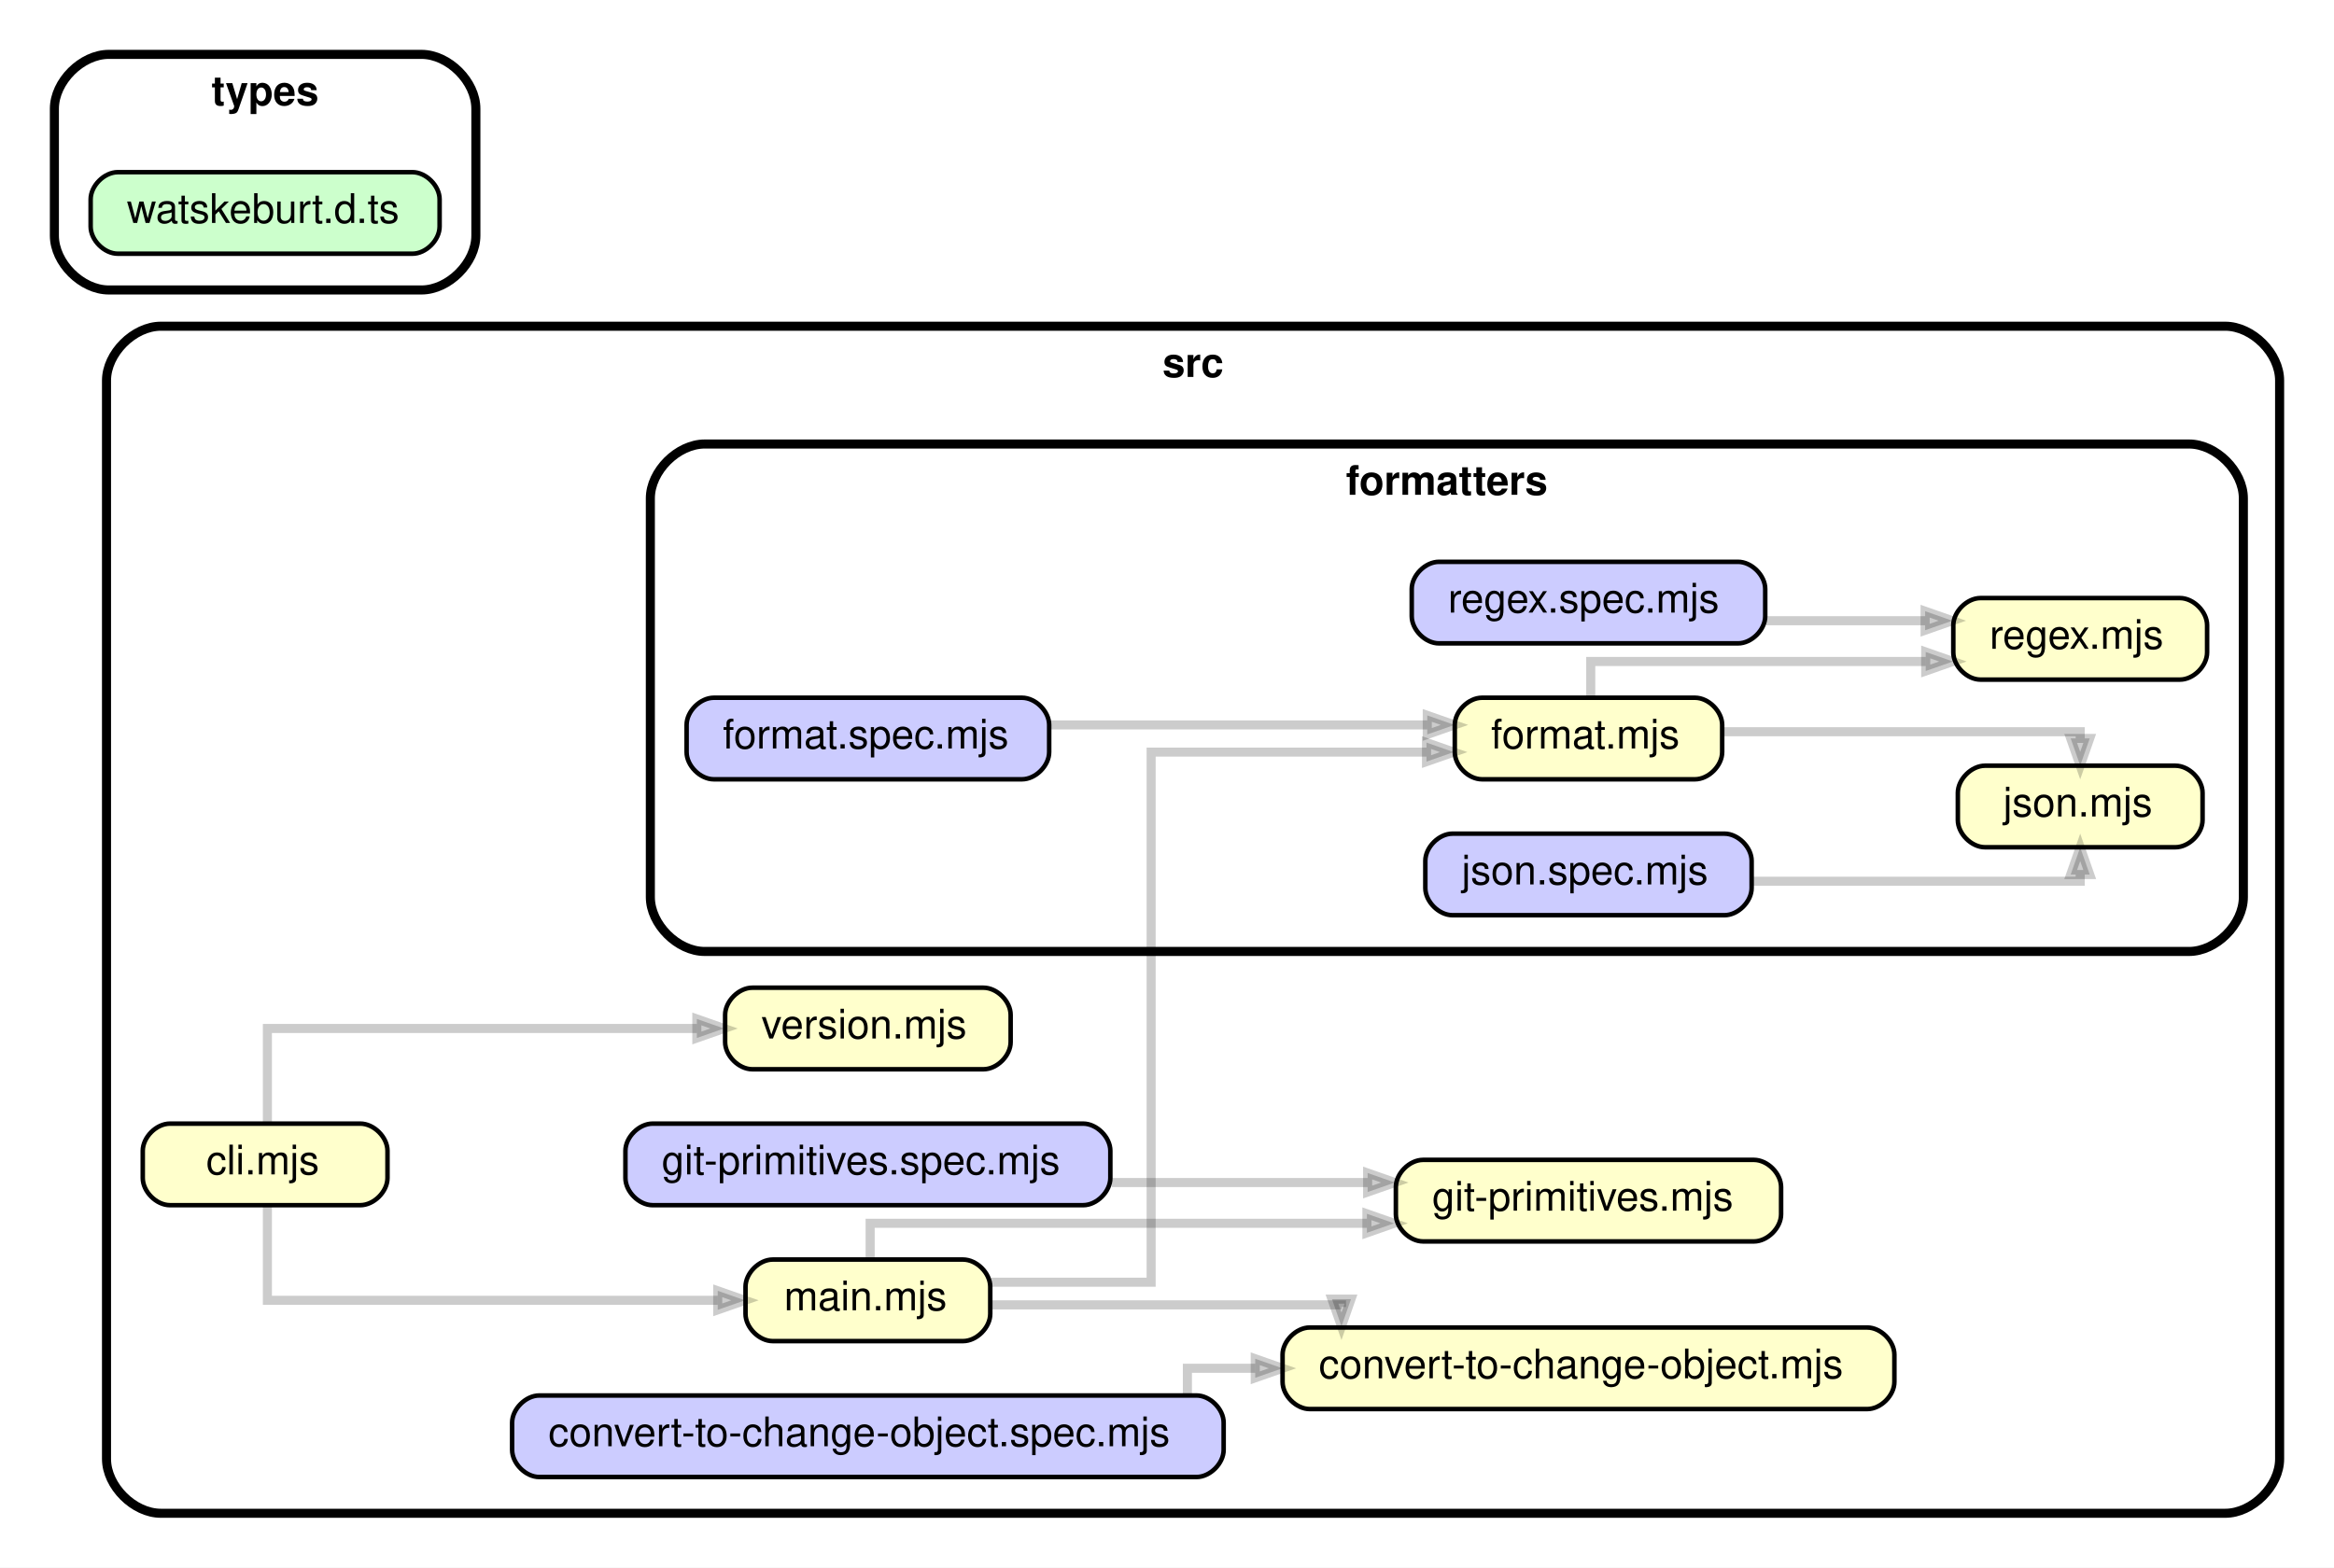
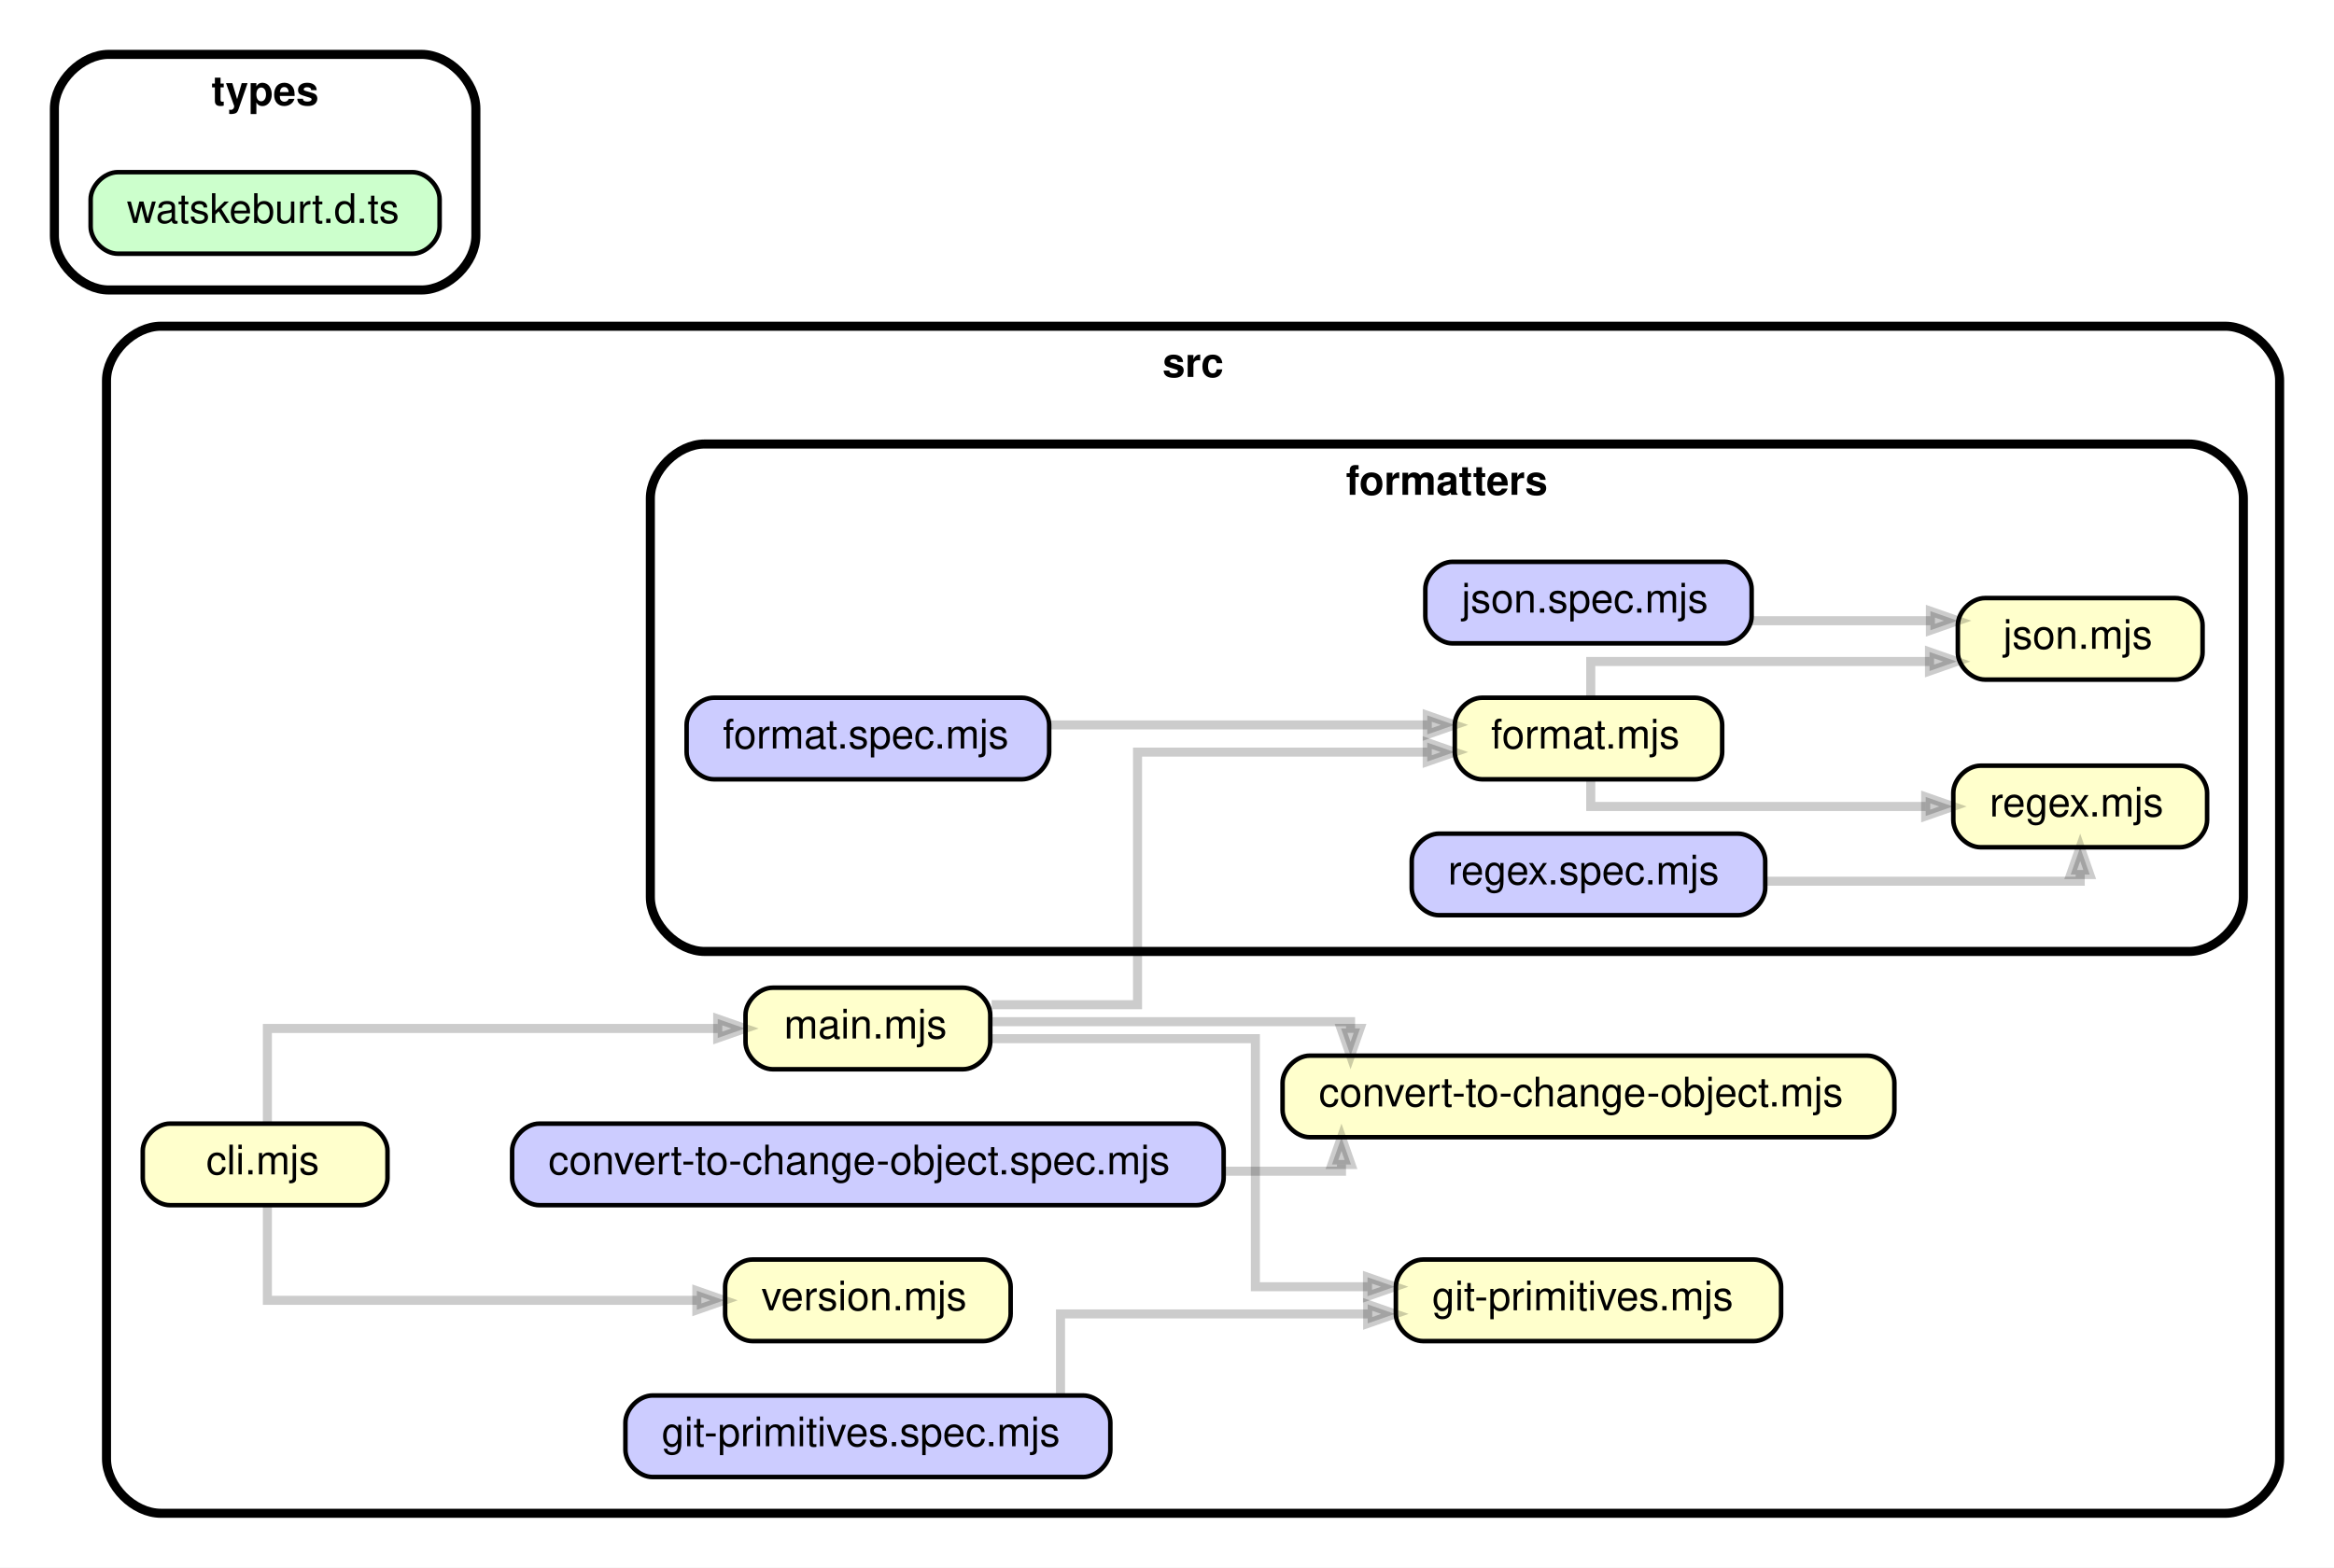
<svg xmlns="http://www.w3.org/2000/svg" xmlns:xlink="http://www.w3.org/1999/xlink" width="515pt" height="346pt" viewBox="0.00 0.00 515.00 346.00">
  <g id="graph0" class="graph" transform="scale(1 1) rotate(0) translate(4 342)">
-     <polygon fill="white" stroke="transparent" points="-4,4 -4,-342 511,-342 511,4 -4,4" />
+     <polygon fill="white" stroke="none" points="-4,4 -4,-342 511,-342 511,4 -4,4" />
    <g id="clust1" class="cluster">
      <path fill="#ffffff" stroke="black" stroke-width="2" d="M31.5,-8C31.5,-8 487,-8 487,-8 493,-8 499,-14 499,-20 499,-20 499,-258 499,-258 499,-264 493,-270 487,-270 487,-270 31.5,-270 31.5,-270 25.5,-270 19.5,-264 19.5,-258 19.5,-258 19.5,-20 19.5,-20 19.5,-14 25.5,-8 31.5,-8" />
      <text text-anchor="middle" x="259.25" y="-258.8" font-family="Helvetica,sans-Serif" font-weight="bold" font-size="9.00">src</text>
    </g>
    <g id="clust2" class="cluster">
      <path fill="#ffffff" stroke="black" stroke-width="2" d="M151.5,-132C151.5,-132 479,-132 479,-132 485,-132 491,-138 491,-144 491,-144 491,-232 491,-232 491,-238 485,-244 479,-244 479,-244 151.5,-244 151.5,-244 145.5,-244 139.5,-238 139.5,-232 139.5,-232 139.5,-144 139.5,-144 139.5,-138 145.5,-132 151.5,-132" />
      <text text-anchor="middle" x="315.25" y="-232.8" font-family="Helvetica,sans-Serif" font-weight="bold" font-size="9.00">formatters</text>
    </g>
    <g id="clust3" class="cluster">
      <path fill="#ffffff" stroke="black" stroke-width="2" d="M20,-278C20,-278 89,-278 89,-278 95,-278 101,-284 101,-290 101,-290 101,-318 101,-318 101,-324 95,-330 89,-330 89,-330 20,-330 20,-330 14,-330 8,-324 8,-318 8,-318 8,-290 8,-290 8,-284 14,-278 20,-278" />
      <text text-anchor="middle" x="54.5" y="-318.8" font-family="Helvetica,sans-Serif" font-weight="bold" font-size="9.00">types</text>
    </g>
    <g id="node1" class="node">
      <g id="a_node1">
        <a xlink:href="vscode://file/${process.cwd()}/src/cli.mjs" xlink:title="cli.mjs">
          <path fill="#ffffcc" stroke="black" d="M75.5,-94C75.5,-94 33.5,-94 33.5,-94 30.5,-94 27.5,-91 27.5,-88 27.5,-88 27.5,-82 27.5,-82 27.5,-79 30.5,-76 33.5,-76 33.5,-76 75.5,-76 75.5,-76 78.5,-76 81.5,-79 81.5,-82 81.5,-82 81.5,-88 81.5,-88 81.5,-91 78.5,-94 75.5,-94" />
          <text text-anchor="start" x="41.5" y="-82.8" font-family="Helvetica,sans-Serif" font-size="9.00">cli.mjs</text>
        </a>
      </g>
    </g>
    <g id="node2" class="node">
      <g id="a_node2">
        <a xlink:href="vscode://file/${process.cwd()}/src/main.mjs" xlink:title="main.mjs">
-           <path fill="#ffffcc" stroke="black" d="M208.5,-64C208.5,-64 166.5,-64 166.5,-64 163.5,-64 160.5,-61 160.5,-58 160.5,-58 160.5,-52 160.5,-52 160.5,-49 163.5,-46 166.5,-46 166.5,-46 208.5,-46 208.5,-46 211.5,-46 214.5,-49 214.5,-52 214.5,-52 214.5,-58 214.5,-58 214.5,-61 211.5,-64 208.5,-64" />
-           <text text-anchor="start" x="169" y="-52.8" font-family="Helvetica,sans-Serif" font-size="9.00">main.mjs</text>
+           <path fill="#ffffcc" stroke="black" d="M208.5,-124C208.5,-124 166.5,-124 166.5,-124 163.5,-124 160.5,-121 160.5,-118 160.5,-118 160.5,-112 160.5,-112 160.5,-109 163.5,-106 166.5,-106 166.5,-106 208.5,-106 208.5,-106 211.5,-106 214.5,-109 214.5,-112 214.5,-112 214.5,-118 214.5,-118 214.5,-121 211.5,-124 208.5,-124" />
+           <text text-anchor="start" x="169" y="-112.8" font-family="Helvetica,sans-Serif" font-size="9.00">main.mjs</text>
        </a>
      </g>
    </g>
    <g id="edge1" class="edge">
-       <path fill="none" stroke="#000000" stroke-width="2" stroke-opacity="0.2" d="M55,-75.84C55,-67.01 55,-55 55,-55 55,-55 154.37,-55 154.37,-55" />
-       <polygon fill="#000000" fill-opacity="0.2" stroke="#000000" stroke-width="2" stroke-opacity="0.2" points="154.37,-57.1 160.37,-55 154.37,-52.9 154.37,-57.1" />
+       <path fill="none" stroke="#000000" stroke-width="2" stroke-opacity="0.2" d="M55,-94.16C55,-102.99 55,-115 55,-115 55,-115 154.37,-115 154.37,-115" />
+       <polygon fill="#000000" fill-opacity="0.2" stroke="#000000" stroke-width="2" stroke-opacity="0.2" points="154.37,-117.1 160.37,-115 154.37,-112.9 154.37,-117.1" />
    </g>
    <g id="node3" class="node">
      <g id="a_node3">
        <a xlink:href="vscode://file/${process.cwd()}/src/version.mjs" xlink:title="version.mjs">
-           <path fill="#ffffcc" stroke="black" d="M213,-124C213,-124 162,-124 162,-124 159,-124 156,-121 156,-118 156,-118 156,-112 156,-112 156,-109 159,-106 162,-106 162,-106 213,-106 213,-106 216,-106 219,-109 219,-112 219,-112 219,-118 219,-118 219,-121 216,-124 213,-124" />
-           <text text-anchor="start" x="164" y="-112.8" font-family="Helvetica,sans-Serif" font-size="9.00">version.mjs</text>
+           <path fill="#ffffcc" stroke="black" d="M213,-64C213,-64 162,-64 162,-64 159,-64 156,-61 156,-58 156,-58 156,-52 156,-52 156,-49 159,-46 162,-46 162,-46 213,-46 213,-46 216,-46 219,-49 219,-52 219,-52 219,-58 219,-58 219,-61 216,-64 213,-64" />
+           <text text-anchor="start" x="164" y="-52.8" font-family="Helvetica,sans-Serif" font-size="9.00">version.mjs</text>
        </a>
      </g>
    </g>
    <g id="edge2" class="edge">
-       <path fill="none" stroke="#000000" stroke-width="2" stroke-opacity="0.2" d="M55,-94.16C55,-102.99 55,-115 55,-115 55,-115 149.76,-115 149.76,-115" />
-       <polygon fill="#000000" fill-opacity="0.2" stroke="#000000" stroke-width="2" stroke-opacity="0.2" points="149.76,-117.1 155.76,-115 149.76,-112.9 149.76,-117.1" />
+       <path fill="none" stroke="#000000" stroke-width="2" stroke-opacity="0.2" d="M55,-75.84C55,-67.01 55,-55 55,-55 55,-55 149.76,-55 149.76,-55" />
+       <polygon fill="#000000" fill-opacity="0.2" stroke="#000000" stroke-width="2" stroke-opacity="0.2" points="149.76,-57.1 155.76,-55 149.76,-52.9 149.76,-57.1" />
    </g>
    <g id="node4" class="node">
      <g id="a_node4">
        <a xlink:href="vscode://file/${process.cwd()}/src/convert-to-change-object.mjs" xlink:title="convert-to-change-object.mjs">
-           <path fill="#ffffcc" stroke="black" d="M408,-49C408,-49 285,-49 285,-49 282,-49 279,-46 279,-43 279,-43 279,-37 279,-37 279,-34 282,-31 285,-31 285,-31 408,-31 408,-31 411,-31 414,-34 414,-37 414,-37 414,-43 414,-43 414,-46 411,-49 408,-49" />
-           <text text-anchor="start" x="287" y="-37.8" font-family="Helvetica,sans-Serif" font-size="9.00">convert-to-change-object.mjs</text>
+           <path fill="#ffffcc" stroke="black" d="M408,-109C408,-109 285,-109 285,-109 282,-109 279,-106 279,-103 279,-103 279,-97 279,-97 279,-94 282,-91 285,-91 285,-91 408,-91 408,-91 411,-91 414,-94 414,-97 414,-97 414,-103 414,-103 414,-106 411,-109 408,-109" />
+           <text text-anchor="start" x="287" y="-97.8" font-family="Helvetica,sans-Serif" font-size="9.00">convert-to-change-object.mjs</text>
        </a>
      </g>
    </g>
    <g id="edge10" class="edge">
-       <path fill="none" stroke="#000000" stroke-width="2" stroke-opacity="0.2" d="M214.68,-54C245.65,-54 292,-54 292,-54 292,-54 292,-53.53 292,-53.53" />
-       <polygon fill="#000000" fill-opacity="0.2" stroke="#000000" stroke-width="2" stroke-opacity="0.2" points="294.1,-55.26 292,-49.26 289.9,-55.26 294.1,-55.26" />
+       <path fill="none" stroke="#000000" stroke-width="2" stroke-opacity="0.2" d="M214.65,-116.5C246.2,-116.5 294,-116.5 294,-116.5 294,-116.5 294,-115.02 294,-115.02" />
+       <polygon fill="#000000" fill-opacity="0.2" stroke="#000000" stroke-width="2" stroke-opacity="0.2" points="296.1,-115.02 294,-109.02 291.9,-115.02 296.1,-115.02" />
    </g>
    <g id="node6" class="node">
      <g id="a_node6">
        <a xlink:href="vscode://file/${process.cwd()}/src/formatters/format.mjs" xlink:title="format.mjs">
          <path fill="#ffffcc" stroke="black" d="M370,-188C370,-188 323,-188 323,-188 320,-188 317,-185 317,-182 317,-182 317,-176 317,-176 317,-173 320,-170 323,-170 323,-170 370,-170 370,-170 373,-170 376,-173 376,-176 376,-176 376,-182 376,-182 376,-185 373,-188 370,-188" />
          <text text-anchor="start" x="325" y="-176.8" font-family="Helvetica,sans-Serif" font-size="9.00">format.mjs</text>
        </a>
      </g>
    </g>
    <g id="edge11" class="edge">
-       <path fill="none" stroke="#000000" stroke-width="2" stroke-opacity="0.2" d="M214.73,-59C231.57,-59 250,-59 250,-59 250,-59 250,-176 250,-176 250,-176 310.76,-176 310.76,-176" />
-       <polygon fill="#000000" fill-opacity="0.2" stroke="#000000" stroke-width="2" stroke-opacity="0.2" points="310.76,-178.1 316.76,-176 310.76,-173.9 310.76,-178.1" />
+       <path fill="none" stroke="#000000" stroke-width="2" stroke-opacity="0.2" d="M214.81,-120.25C230.45,-120.25 247,-120.25 247,-120.25 247,-120.25 247,-176 247,-176 247,-176 310.92,-176 310.92,-176" />
+       <polygon fill="#000000" fill-opacity="0.2" stroke="#000000" stroke-width="2" stroke-opacity="0.2" points="310.92,-178.1 316.92,-176 310.92,-173.9 310.92,-178.1" />
    </g>
    <g id="node12" class="node">
      <g id="a_node12">
        <a xlink:href="vscode://file/${process.cwd()}/src/git-primitives.mjs" xlink:title="git-primitives.mjs">
-           <path fill="#ffffcc" stroke="black" d="M383,-86C383,-86 310,-86 310,-86 307,-86 304,-83 304,-80 304,-80 304,-74 304,-74 304,-71 307,-68 310,-68 310,-68 383,-68 383,-68 386,-68 389,-71 389,-74 389,-74 389,-80 389,-80 389,-83 386,-86 383,-86" />
-           <text text-anchor="start" x="312" y="-74.8" font-family="Helvetica,sans-Serif" font-size="9.00">git-primitives.mjs</text>
+           <path fill="#ffffcc" stroke="black" d="M383,-64C383,-64 310,-64 310,-64 307,-64 304,-61 304,-58 304,-58 304,-52 304,-52 304,-49 307,-46 310,-46 310,-46 383,-46 383,-46 386,-46 389,-49 389,-52 389,-52 389,-58 389,-58 389,-61 386,-64 383,-64" />
+           <text text-anchor="start" x="312" y="-52.8" font-family="Helvetica,sans-Serif" font-size="9.00">git-primitives.mjs</text>
        </a>
      </g>
    </g>
    <g id="edge12" class="edge">
-       <path fill="none" stroke="#000000" stroke-width="2" stroke-opacity="0.2" d="M188,-64.3C188,-68.26 188,-72 188,-72 188,-72 297.61,-72 297.61,-72" />
-       <polygon fill="#000000" fill-opacity="0.2" stroke="#000000" stroke-width="2" stroke-opacity="0.2" points="297.61,-74.1 303.61,-72 297.61,-69.9 297.61,-74.1" />
+       <path fill="none" stroke="#000000" stroke-width="2" stroke-opacity="0.2" d="M214.55,-112.75C239.6,-112.75 273,-112.75 273,-112.75 273,-112.75 273,-58 273,-58 273,-58 297.74,-58 297.74,-58" />
+       <polygon fill="#000000" fill-opacity="0.2" stroke="#000000" stroke-width="2" stroke-opacity="0.2" points="297.74,-60.1 303.74,-58 297.74,-55.9 297.74,-60.1" />
    </g>
    <g id="node5" class="node">
      <g id="a_node5">
        <a xlink:href="vscode://file/${process.cwd()}/src/convert-to-change-object.spec.mjs" xlink:title="convert-to-change-object.spec.mjs">
-           <path fill="#ccccff" stroke="black" d="M260,-34C260,-34 115,-34 115,-34 112,-34 109,-31 109,-28 109,-28 109,-22 109,-22 109,-19 112,-16 115,-16 115,-16 260,-16 260,-16 263,-16 266,-19 266,-22 266,-22 266,-28 266,-28 266,-31 263,-34 260,-34" />
-           <text text-anchor="start" x="117" y="-22.8" font-family="Helvetica,sans-Serif" font-size="9.00">convert-to-change-object.spec.mjs</text>
+           <path fill="#ccccff" stroke="black" d="M260,-94C260,-94 115,-94 115,-94 112,-94 109,-91 109,-88 109,-88 109,-82 109,-82 109,-79 112,-76 115,-76 115,-76 260,-76 260,-76 263,-76 266,-79 266,-82 266,-82 266,-88 266,-88 266,-91 263,-94 260,-94" />
+           <text text-anchor="start" x="117" y="-82.8" font-family="Helvetica,sans-Serif" font-size="9.00">convert-to-change-object.spec.mjs</text>
        </a>
      </g>
    </g>
    <g id="edge3" class="edge">
-       <path fill="none" stroke="#000000" stroke-width="2" stroke-opacity="0.2" d="M258,-34.24C258,-37.33 258,-40 258,-40 258,-40 272.97,-40 272.97,-40" />
-       <polygon fill="#000000" fill-opacity="0.2" stroke="#000000" stroke-width="2" stroke-opacity="0.2" points="272.97,-42.1 278.97,-40 272.97,-37.9 272.97,-42.1" />
+       <path fill="none" stroke="#000000" stroke-width="2" stroke-opacity="0.2" d="M266.17,-83.5C281.02,-83.5 292,-83.5 292,-83.5 292,-83.5 292,-84.98 292,-84.98" />
+       <polygon fill="#000000" fill-opacity="0.2" stroke="#000000" stroke-width="2" stroke-opacity="0.2" points="289.9,-84.98 292,-90.98 294.1,-84.98 289.9,-84.98" />
    </g>
    <g id="node7" class="node">
      <g id="a_node7">
        <a xlink:href="vscode://file/${process.cwd()}/src/formatters/json.mjs" xlink:title="json.mjs">
-           <path fill="#ffffcc" stroke="black" d="M476,-173C476,-173 434,-173 434,-173 431,-173 428,-170 428,-167 428,-167 428,-161 428,-161 428,-158 431,-155 434,-155 434,-155 476,-155 476,-155 479,-155 482,-158 482,-161 482,-161 482,-167 482,-167 482,-170 479,-173 476,-173" />
-           <text text-anchor="start" x="438" y="-161.8" font-family="Helvetica,sans-Serif" font-size="9.00">json.mjs</text>
+           <path fill="#ffffcc" stroke="black" d="M476,-210C476,-210 434,-210 434,-210 431,-210 428,-207 428,-204 428,-204 428,-198 428,-198 428,-195 431,-192 434,-192 434,-192 476,-192 476,-192 479,-192 482,-195 482,-198 482,-198 482,-204 482,-204 482,-207 479,-210 476,-210" />
+           <text text-anchor="start" x="438" y="-198.8" font-family="Helvetica,sans-Serif" font-size="9.00">json.mjs</text>
        </a>
      </g>
    </g>
    <g id="edge4" class="edge">
-       <path fill="none" stroke="#000000" stroke-width="2" stroke-opacity="0.2" d="M376.15,-180.5C408.27,-180.5 455,-180.5 455,-180.5 455,-180.5 455,-179.02 455,-179.02" />
-       <polygon fill="#000000" fill-opacity="0.2" stroke="#000000" stroke-width="2" stroke-opacity="0.2" points="457.1,-179.02 455,-173.02 452.9,-179.02 457.1,-179.02" />
+       <path fill="none" stroke="#000000" stroke-width="2" stroke-opacity="0.2" d="M347,-188.3C347,-192.26 347,-196 347,-196 347,-196 421.75,-196 421.75,-196" />
+       <polygon fill="#000000" fill-opacity="0.2" stroke="#000000" stroke-width="2" stroke-opacity="0.2" points="421.75,-198.1 427.75,-196 421.75,-193.9 421.75,-198.1" />
    </g>
    <g id="node8" class="node">
      <g id="a_node8">
        <a xlink:href="vscode://file/${process.cwd()}/src/formatters/regex.mjs" xlink:title="regex.mjs">
-           <path fill="#ffffcc" stroke="black" d="M477,-210C477,-210 433,-210 433,-210 430,-210 427,-207 427,-204 427,-204 427,-198 427,-198 427,-195 430,-192 433,-192 433,-192 477,-192 477,-192 480,-192 483,-195 483,-198 483,-198 483,-204 483,-204 483,-207 480,-210 477,-210" />
-           <text text-anchor="start" x="435" y="-198.8" font-family="Helvetica,sans-Serif" font-size="9.00">regex.mjs</text>
+           <path fill="#ffffcc" stroke="black" d="M477,-173C477,-173 433,-173 433,-173 430,-173 427,-170 427,-167 427,-167 427,-161 427,-161 427,-158 430,-155 433,-155 433,-155 477,-155 477,-155 480,-155 483,-158 483,-161 483,-161 483,-167 483,-167 483,-170 480,-173 477,-173" />
+           <text text-anchor="start" x="435" y="-161.8" font-family="Helvetica,sans-Serif" font-size="9.00">regex.mjs</text>
        </a>
      </g>
    </g>
    <g id="edge5" class="edge">
-       <path fill="none" stroke="#000000" stroke-width="2" stroke-opacity="0.2" d="M347,-188.3C347,-192.26 347,-196 347,-196 347,-196 420.91,-196 420.91,-196" />
-       <polygon fill="#000000" fill-opacity="0.2" stroke="#000000" stroke-width="2" stroke-opacity="0.2" points="420.91,-198.1 426.91,-196 420.91,-193.9 420.91,-198.1" />
+       <path fill="none" stroke="#000000" stroke-width="2" stroke-opacity="0.2" d="M347,-169.76C347,-166.67 347,-164 347,-164 347,-164 420.91,-164 420.91,-164" />
+       <polygon fill="#000000" fill-opacity="0.2" stroke="#000000" stroke-width="2" stroke-opacity="0.2" points="420.91,-166.1 426.91,-164 420.91,-161.9 420.91,-166.1" />
    </g>
    <g id="node9" class="node">
      <g id="a_node9">
        <a xlink:href="vscode://file/${process.cwd()}/src/formatters/format.spec.mjs" xlink:title="format.spec.mjs">
          <path fill="#ccccff" stroke="black" d="M221.5,-188C221.5,-188 153.5,-188 153.5,-188 150.5,-188 147.5,-185 147.5,-182 147.5,-182 147.5,-176 147.5,-176 147.5,-173 150.5,-170 153.5,-170 153.5,-170 221.5,-170 221.5,-170 224.5,-170 227.5,-173 227.5,-176 227.5,-176 227.5,-182 227.5,-182 227.5,-185 224.5,-188 221.5,-188" />
          <text text-anchor="start" x="155.5" y="-176.8" font-family="Helvetica,sans-Serif" font-size="9.00">format.spec.mjs</text>
        </a>
      </g>
    </g>
    <g id="edge6" class="edge">
      <path fill="none" stroke="#000000" stroke-width="2" stroke-opacity="0.2" d="M227.62,-182C227.62,-182 310.93,-182 310.93,-182" />
      <polygon fill="#000000" fill-opacity="0.2" stroke="#000000" stroke-width="2" stroke-opacity="0.2" points="310.93,-184.1 316.93,-182 310.93,-179.9 310.93,-184.1" />
    </g>
    <g id="node10" class="node">
      <g id="a_node10">
        <a xlink:href="vscode://file/${process.cwd()}/src/formatters/json.spec.mjs" xlink:title="json.spec.mjs">
-           <path fill="#ccccff" stroke="black" d="M376.5,-158C376.5,-158 316.5,-158 316.5,-158 313.5,-158 310.5,-155 310.5,-152 310.5,-152 310.5,-146 310.5,-146 310.5,-143 313.5,-140 316.5,-140 316.5,-140 376.5,-140 376.5,-140 379.5,-140 382.5,-143 382.5,-146 382.5,-146 382.5,-152 382.5,-152 382.5,-155 379.5,-158 376.5,-158" />
-           <text text-anchor="start" x="318.5" y="-146.8" font-family="Helvetica,sans-Serif" font-size="9.00">json.spec.mjs</text>
+           <path fill="#ccccff" stroke="black" d="M376.5,-218C376.5,-218 316.5,-218 316.5,-218 313.5,-218 310.5,-215 310.5,-212 310.5,-212 310.5,-206 310.5,-206 310.5,-203 313.5,-200 316.5,-200 316.5,-200 376.5,-200 376.5,-200 379.5,-200 382.5,-203 382.5,-206 382.5,-206 382.5,-212 382.5,-212 382.5,-215 379.5,-218 376.5,-218" />
+           <text text-anchor="start" x="318.5" y="-206.8" font-family="Helvetica,sans-Serif" font-size="9.00">json.spec.mjs</text>
        </a>
      </g>
    </g>
    <g id="edge7" class="edge">
-       <path fill="none" stroke="#000000" stroke-width="2" stroke-opacity="0.2" d="M382.63,-147.5C414.19,-147.5 455,-147.5 455,-147.5 455,-147.5 455,-148.98 455,-148.98" />
-       <polygon fill="#000000" fill-opacity="0.2" stroke="#000000" stroke-width="2" stroke-opacity="0.2" points="452.9,-148.98 455,-154.98 457.1,-148.98 452.9,-148.98" />
+       <path fill="none" stroke="#000000" stroke-width="2" stroke-opacity="0.2" d="M382.63,-205C382.63,-205 421.95,-205 421.95,-205" />
+       <polygon fill="#000000" fill-opacity="0.2" stroke="#000000" stroke-width="2" stroke-opacity="0.2" points="421.95,-207.1 427.95,-205 421.95,-202.9 421.95,-207.1" />
    </g>
    <g id="node11" class="node">
      <g id="a_node11">
        <a xlink:href="vscode://file/${process.cwd()}/src/formatters/regex.spec.mjs" xlink:title="regex.spec.mjs">
-           <path fill="#ccccff" stroke="black" d="M379.5,-218C379.5,-218 313.5,-218 313.5,-218 310.5,-218 307.5,-215 307.5,-212 307.5,-212 307.5,-206 307.5,-206 307.5,-203 310.5,-200 313.5,-200 313.5,-200 379.5,-200 379.5,-200 382.5,-200 385.5,-203 385.5,-206 385.5,-206 385.5,-212 385.5,-212 385.5,-215 382.5,-218 379.5,-218" />
-           <text text-anchor="start" x="315.5" y="-206.8" font-family="Helvetica,sans-Serif" font-size="9.00">regex.spec.mjs</text>
+           <path fill="#ccccff" stroke="black" d="M379.5,-158C379.5,-158 313.5,-158 313.5,-158 310.5,-158 307.5,-155 307.5,-152 307.5,-152 307.5,-146 307.5,-146 307.5,-143 310.5,-140 313.5,-140 313.5,-140 379.5,-140 379.5,-140 382.5,-140 385.5,-143 385.5,-146 385.5,-146 385.5,-152 385.5,-152 385.5,-155 382.5,-158 379.5,-158" />
+           <text text-anchor="start" x="315.5" y="-146.8" font-family="Helvetica,sans-Serif" font-size="9.00">regex.spec.mjs</text>
        </a>
      </g>
    </g>
    <g id="edge8" class="edge">
-       <path fill="none" stroke="#000000" stroke-width="2" stroke-opacity="0.2" d="M385.67,-205C385.67,-205 420.78,-205 420.78,-205" />
-       <polygon fill="#000000" fill-opacity="0.2" stroke="#000000" stroke-width="2" stroke-opacity="0.2" points="420.78,-207.1 426.78,-205 420.78,-202.9 420.78,-207.1" />
+       <path fill="none" stroke="#000000" stroke-width="2" stroke-opacity="0.2" d="M385.67,-147.5C416.75,-147.5 455,-147.5 455,-147.5 455,-147.5 455,-148.98 455,-148.98" />
+       <polygon fill="#000000" fill-opacity="0.2" stroke="#000000" stroke-width="2" stroke-opacity="0.2" points="452.9,-148.98 455,-154.98 457.1,-148.98 452.9,-148.98" />
    </g>
    <g id="node13" class="node">
      <g id="a_node13">
        <a xlink:href="vscode://file/${process.cwd()}/src/git-primitives.spec.mjs" xlink:title="git-primitives.spec.mjs">
-           <path fill="#ccccff" stroke="black" d="M235,-94C235,-94 140,-94 140,-94 137,-94 134,-91 134,-88 134,-88 134,-82 134,-82 134,-79 137,-76 140,-76 140,-76 235,-76 235,-76 238,-76 241,-79 241,-82 241,-82 241,-88 241,-88 241,-91 238,-94 235,-94" />
-           <text text-anchor="start" x="142" y="-82.8" font-family="Helvetica,sans-Serif" font-size="9.00">git-primitives.spec.mjs</text>
+           <path fill="#ccccff" stroke="black" d="M235,-34C235,-34 140,-34 140,-34 137,-34 134,-31 134,-28 134,-28 134,-22 134,-22 134,-19 137,-16 140,-16 140,-16 235,-16 235,-16 238,-16 241,-19 241,-22 241,-22 241,-28 241,-28 241,-31 238,-34 235,-34" />
+           <text text-anchor="start" x="142" y="-22.8" font-family="Helvetica,sans-Serif" font-size="9.00">git-primitives.spec.mjs</text>
        </a>
      </g>
    </g>
    <g id="edge9" class="edge">
-       <path fill="none" stroke="#000000" stroke-width="2" stroke-opacity="0.2" d="M241.33,-81C241.33,-81 297.77,-81 297.77,-81" />
-       <polygon fill="#000000" fill-opacity="0.2" stroke="#000000" stroke-width="2" stroke-opacity="0.2" points="297.77,-83.1 303.77,-81 297.77,-78.9 297.77,-83.1" />
+       <path fill="none" stroke="#000000" stroke-width="2" stroke-opacity="0.2" d="M230,-34.14C230,-41.97 230,-52 230,-52 230,-52 297.78,-52 297.78,-52" />
+       <polygon fill="#000000" fill-opacity="0.2" stroke="#000000" stroke-width="2" stroke-opacity="0.2" points="297.78,-54.1 303.78,-52 297.78,-49.9 297.78,-54.1" />
    </g>
    <g id="node14" class="node">
      <g id="a_node14">
        <a xlink:href="vscode://file/${process.cwd()}/types/watskeburt.d.ts" xlink:title="watskeburt.d.ts">
          <path fill="#ccffcc" stroke="black" d="M87,-304C87,-304 22,-304 22,-304 19,-304 16,-301 16,-298 16,-298 16,-292 16,-292 16,-289 19,-286 22,-286 22,-286 87,-286 87,-286 90,-286 93,-289 93,-292 93,-292 93,-298 93,-298 93,-301 90,-304 87,-304" />
          <text text-anchor="start" x="24" y="-292.8" font-family="Helvetica,sans-Serif" font-size="9.00">watskeburt.d.ts</text>
        </a>
      </g>
    </g>
  </g>
</svg>
